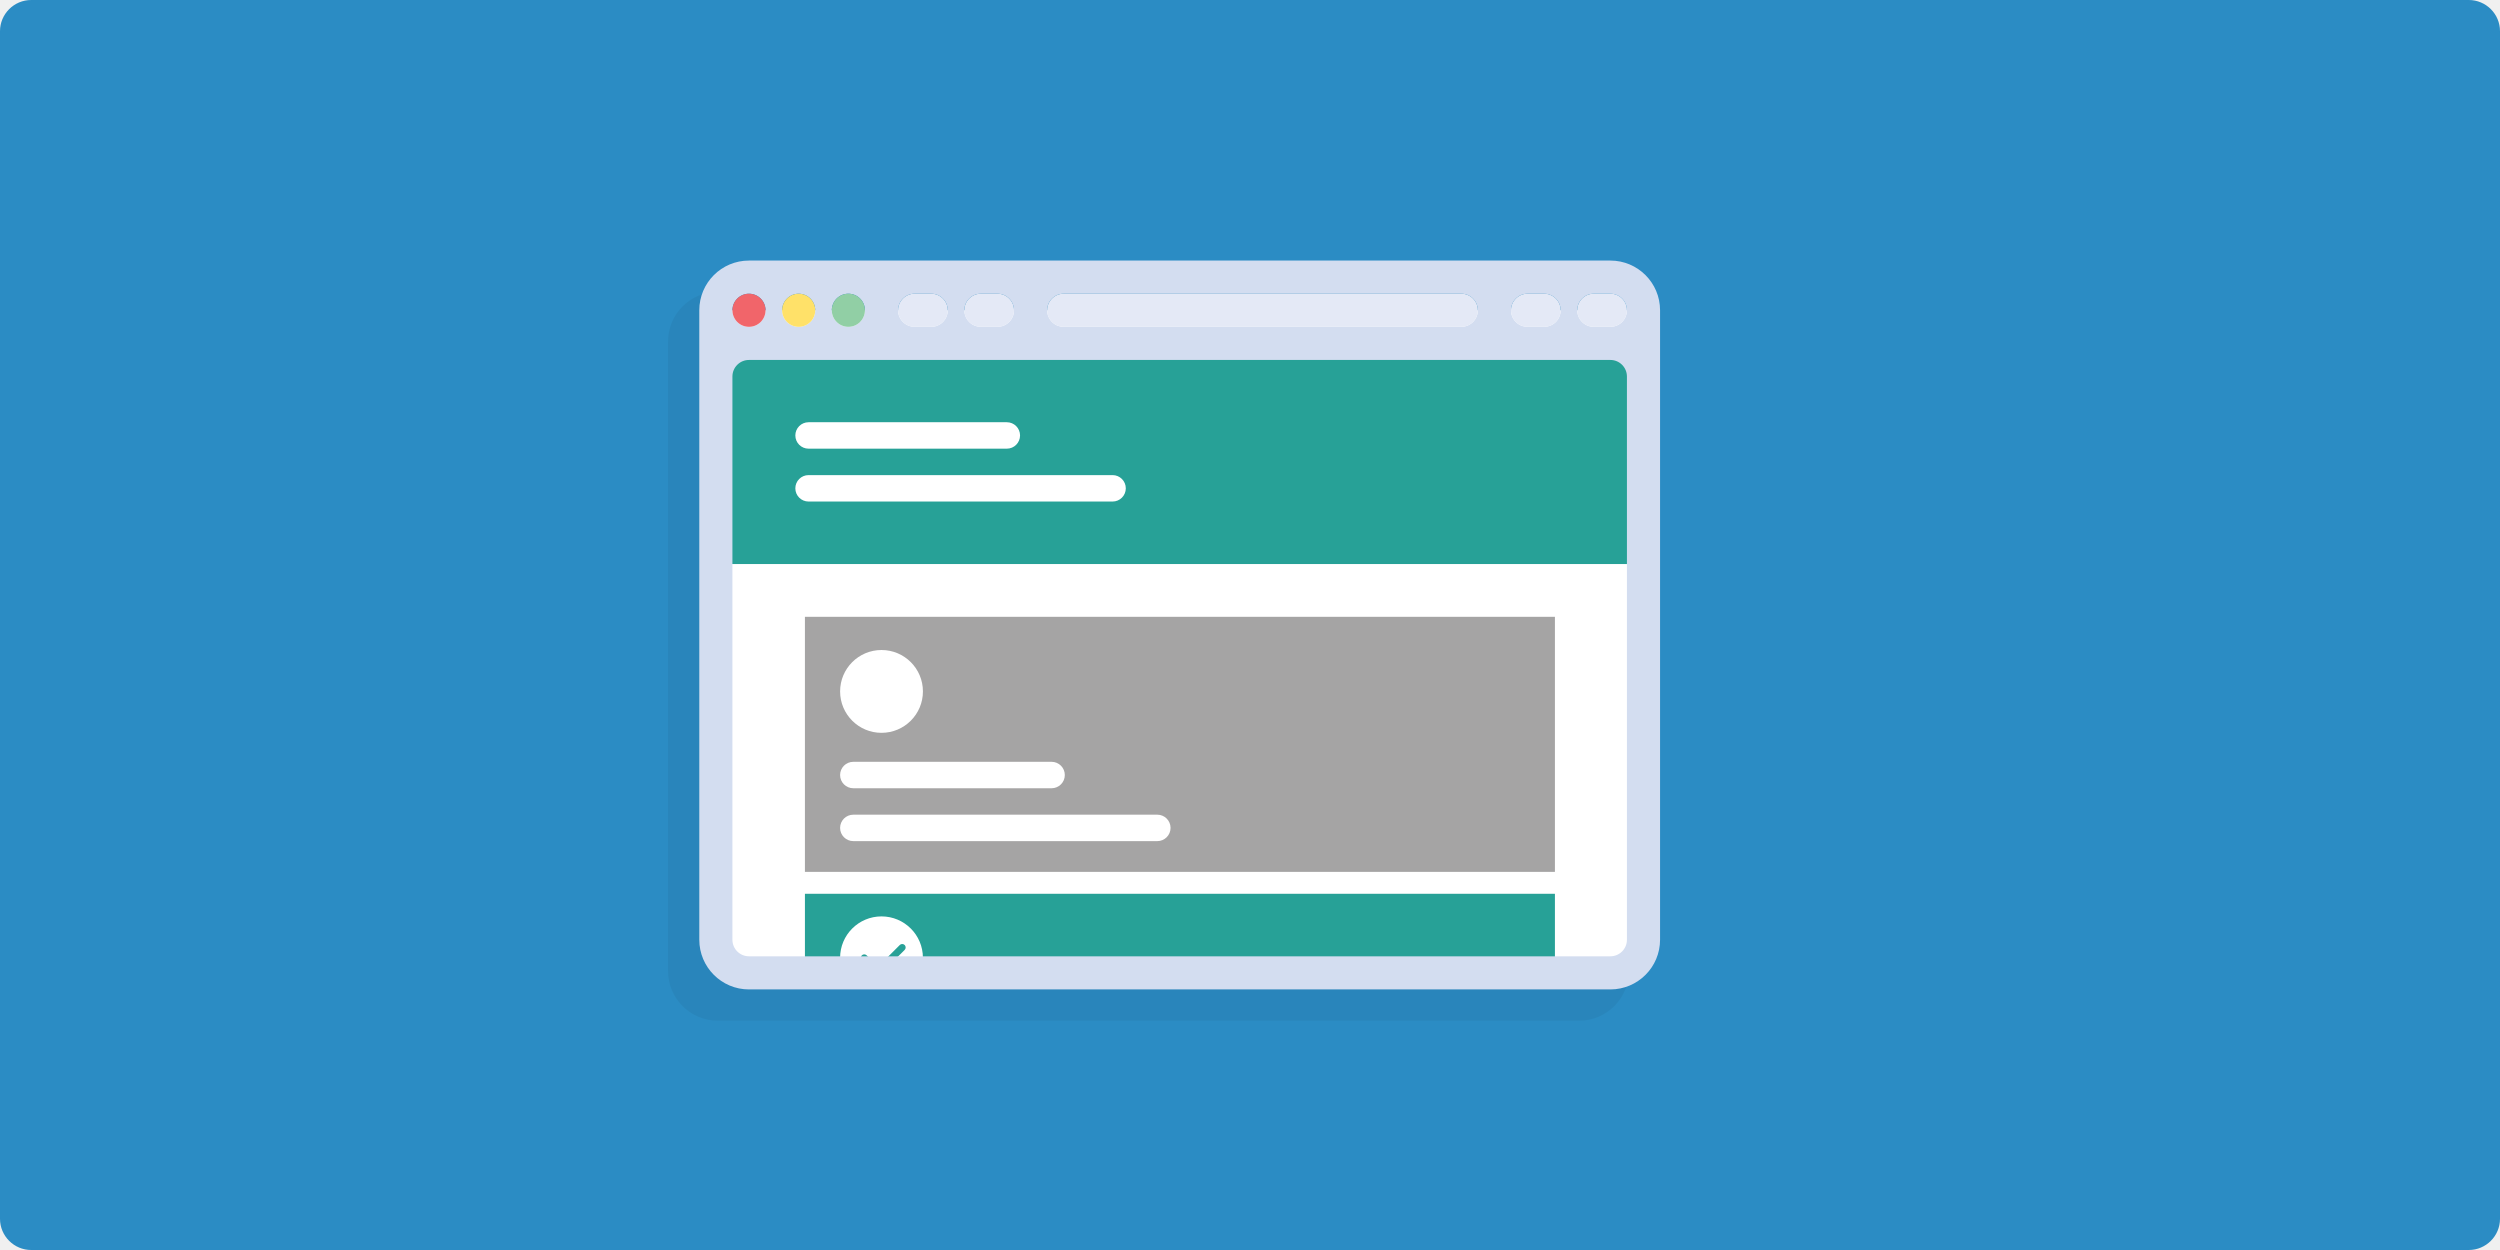
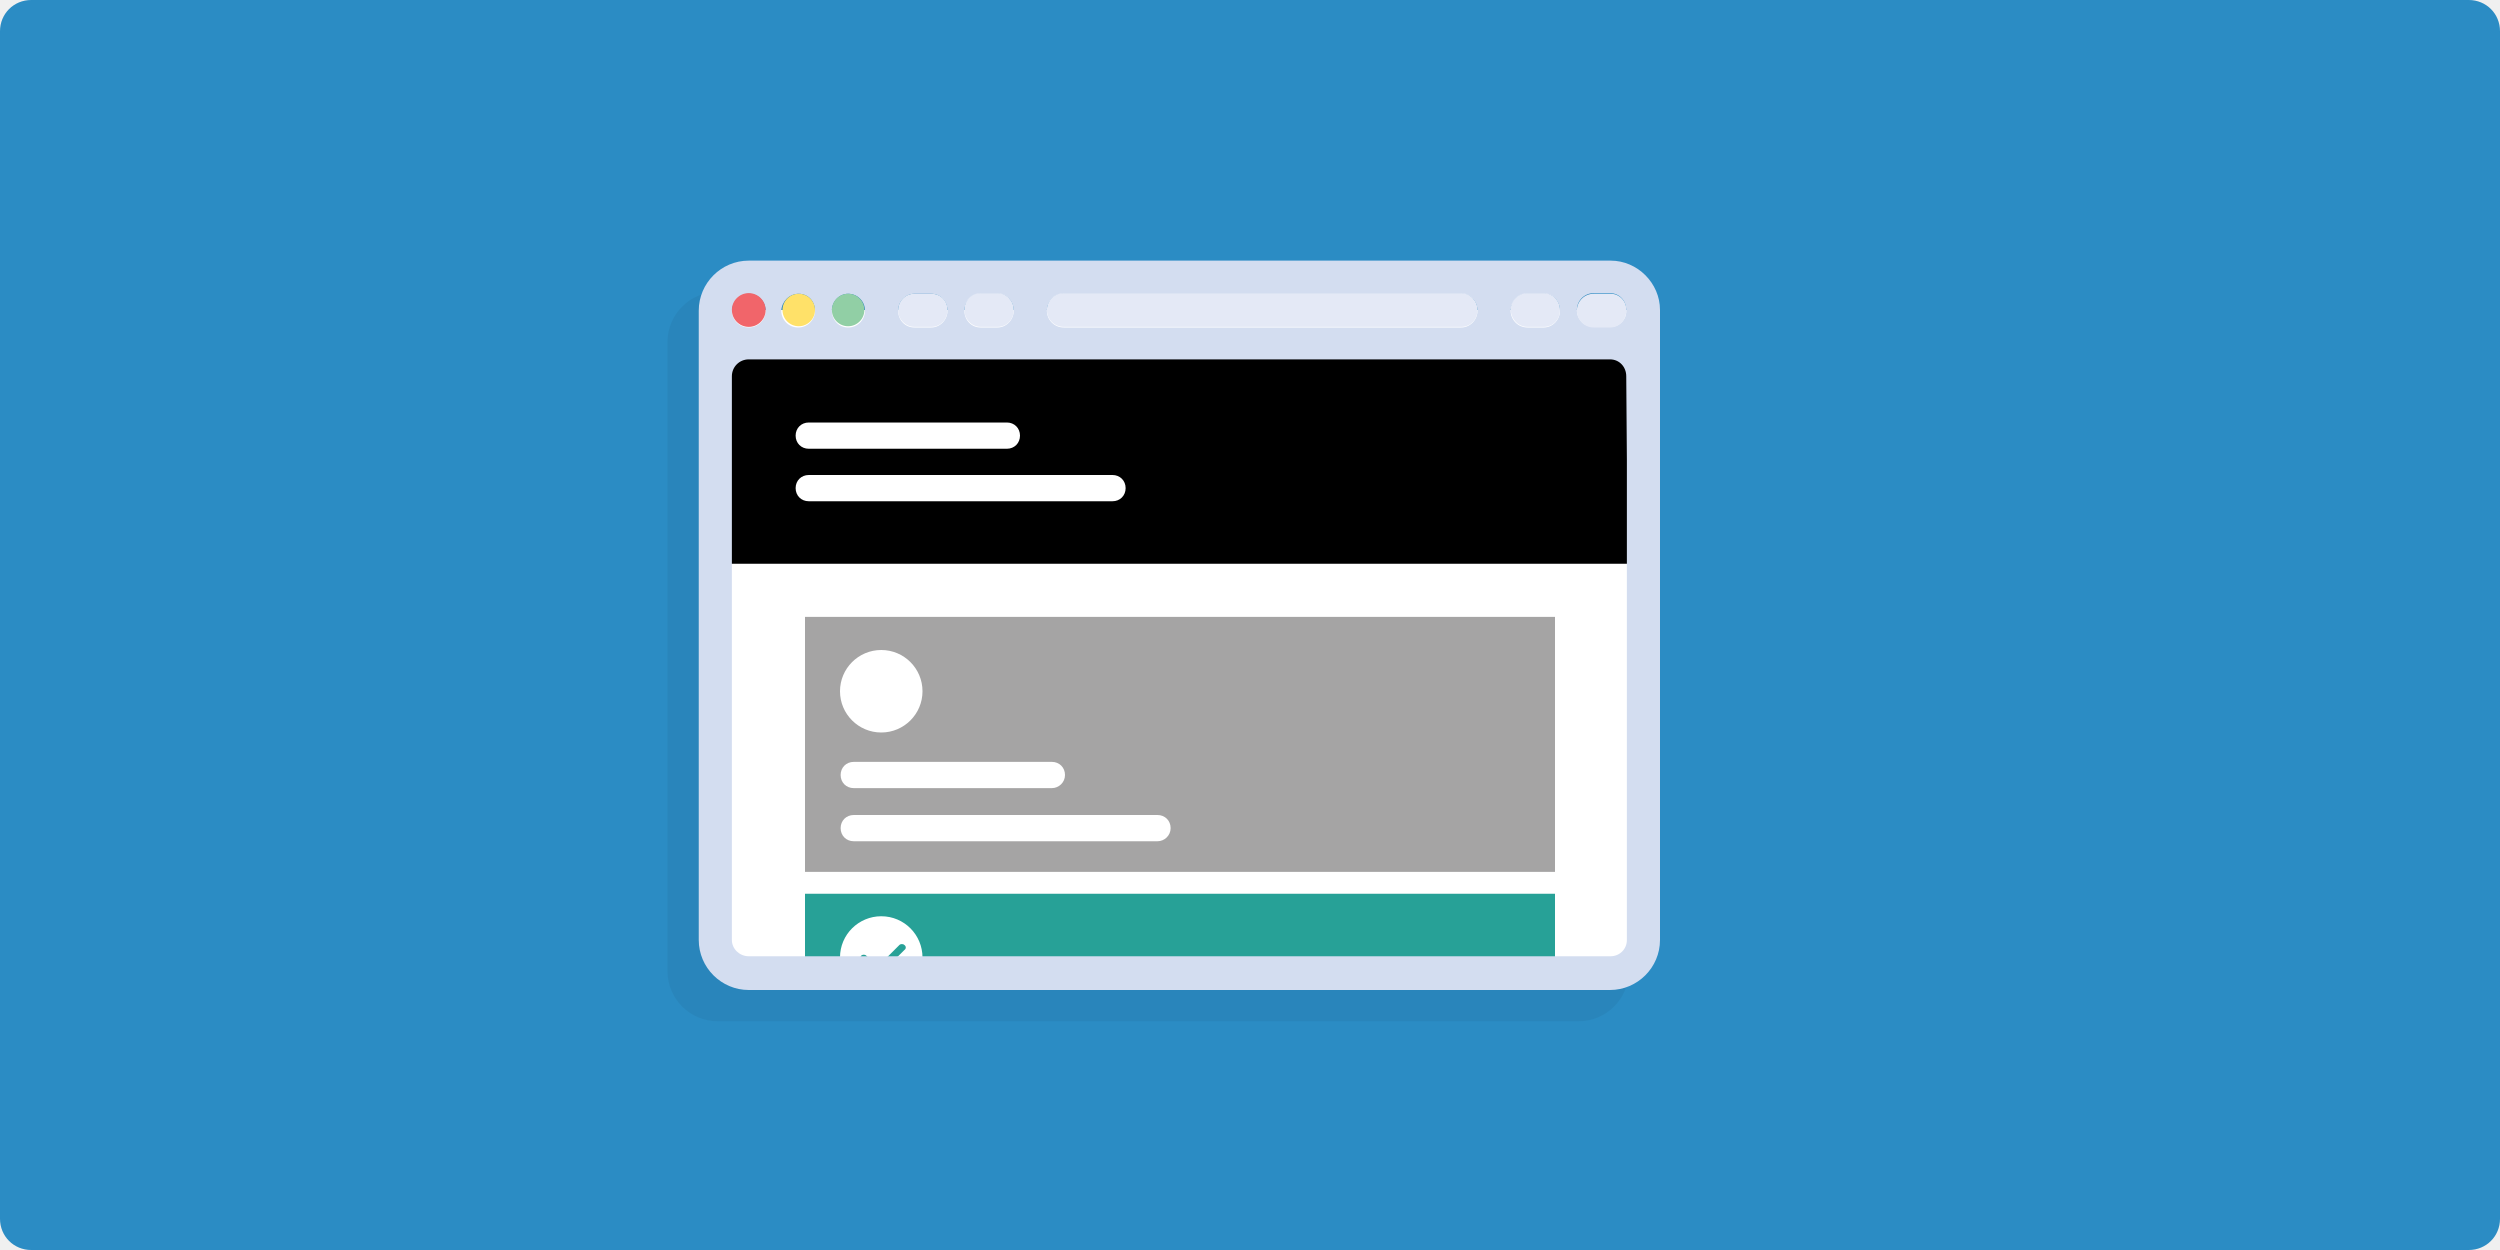
- <svg xmlns="http://www.w3.org/2000/svg" version="1.1" x="0px" y="0px" width="400px" height="200px" viewBox="0 0 400 200" enable-background="new 0 0 400 200" xml:space="preserve">
-   <g id="Layer_2">
-     <path fill="#2B8CC4" d="M400,195c0,2.762-2.238,5-5,5H5c-2.761,0-5-2.238-5-5V5c0-2.761,2.239-5,5-5h390c2.762,0,5,2.239,5,5V195z" />
+ <svg xmlns="http://www.w3.org/2000/svg" version="1.1" id="Layer_1" x="0px" y="0px" viewBox="0 0 400 200" style="enable-background:new 0 0 400 200;" xml:space="preserve">
+   <style type="text/css">
+ 	.st0{fill:#2B8CC4;}
+ 	.st1{opacity:5.000000e-02;enable-background:new    ;}
+ 	.st2{fill:#FFFFFF;}
+ 	.st3{fill:#A5A4A4;}
+ 	.st4{fill:#27A197;}
+ 	.st5{fill:#D3DDF0;}
+ 	.st6{fill:#F1656A;}
+ 	.st7{fill:#FFE169;}
+ 	.st8{fill:#91CFA5;}
+ 	.st9{fill:#E4E9F6;}
+ </style>
+   <g>
+     <path class="st0" d="M400,195c0,2.8-2.2,5-5,5H5c-2.8,0-5-2.2-5-5V5c0-2.8,2.2-5,5-5h390c2.8,0,5,2.2,5,5V195z" />
  </g>
-   <g id="Layer_1">
-     <path opacity="0.05" d="M252.66,46.691H114.837c-4.391,0-7.951,3.561-7.951,7.951v100.717c0,4.391,3.56,7.951,7.951,7.951H252.66   c4.391,0,7.951-3.561,7.951-7.951V54.642C260.611,50.251,257.051,46.691,252.66,46.691z" />
-     <rect x="114.75" y="49.642" fill="#FFFFFF" width="147" height="105.608" />
+   <g>
+     <path class="st1" d="M252.7,46.7H114.8c-4.4,0-8,3.6-8,8v100.7c0,4.4,3.6,8,8,8h137.8c4.4,0,8-3.6,8-8V54.6   C260.6,50.3,257.1,46.7,252.7,46.7z" />
+     <rect x="114.8" y="49.6" class="st2" width="147" height="105.6" />
  </g>
  <g id="Layer_4">
-     <rect x="115.5" y="56.833" fill="#27A197" width="146.25" height="33.413" />
-     <path fill="#FFFFFF" d="M178.013,80.247h-48.645c-1.167,0-2.115-0.948-2.115-2.115c0-1.167,0.948-2.115,2.115-2.115h48.645   c1.167,0,2.115,0.948,2.115,2.115C180.128,79.299,179.181,80.247,178.013,80.247z" />
-     <path fill="#FFFFFF" d="M161.094,71.787h-31.725c-1.167,0-2.115-0.947-2.115-2.115s0.948-2.115,2.115-2.115h31.725   c1.167,0,2.115,0.948,2.115,2.115S162.261,71.787,161.094,71.787z" />
-     <rect x="128.788" y="98.69" fill="#A5A4A4" width="119.999" height="40.81" />
-     <rect x="128.788" y="143.005" fill="#27A197" width="119.999" height="12.521" />
+     <rect x="115.5" y="56.8" width="146.2" height="33.4" />
+     <path class="st2" d="M178,80.2h-48.6c-1.2,0-2.1-0.9-2.1-2.1s0.9-2.1,2.1-2.1H178c1.2,0,2.1,0.9,2.1,2.1S179.2,80.2,178,80.2z" />
+     <path class="st2" d="M161.1,71.8h-31.7c-1.2,0-2.1-0.9-2.1-2.1s0.9-2.1,2.1-2.1h31.7c1.2,0,2.1,0.9,2.1,2.1S162.3,71.8,161.1,71.8z   " />
+     <rect x="128.8" y="98.7" class="st3" width="120" height="40.8" />
+     <rect x="128.8" y="143" class="st4" width="120" height="12.5" />
    <g>
-       <path fill="#FFFFFF" d="M134.415,153.249c0-3.659,2.967-6.626,6.627-6.626c3.658,0,6.625,2.967,6.625,6.626" />
-       <path fill="#27A197" d="M144.745,151.202c-0.217-0.216-0.565-0.216-0.781,0l-3.475,3.475l-1.818-1.818    c-0.216-0.216-0.564-0.216-0.781,0c-0.215,0.216-0.215,0.565,0,0.781l2.209,2.208c0.107,0.107,0.249,0.162,0.391,0.162    c0.141,0,0.283-0.055,0.391-0.162l3.865-3.865C144.96,151.767,144.96,151.418,144.745,151.202z" />
+       <path class="st2" d="M134.4,153.2c0-3.7,3-6.6,6.6-6.6c3.7,0,6.6,3,6.6,6.6" />
+       <path class="st4" d="M144.7,151.2c-0.2-0.2-0.6-0.2-0.8,0l-3.5,3.5l-1.8-1.8c-0.2-0.2-0.6-0.2-0.8,0c-0.2,0.2-0.2,0.6,0,0.8    l2.2,2.2c0.1,0.1,0.2,0.2,0.4,0.2c0.1,0,0.3-0.1,0.4-0.2l3.9-3.9C145,151.8,145,151.4,144.7,151.2z" />
    </g>
    <g>
-       <circle fill="#FFFFFF" cx="141.042" cy="110.627" r="6.626" />
+       <circle class="st2" cx="141" cy="110.6" r="6.6" />
    </g>
-     <path fill="#FFFFFF" d="M185.175,134.579H136.53c-1.167,0-2.115-0.947-2.115-2.114s0.948-2.115,2.115-2.115h48.645   c1.167,0,2.114,0.948,2.114,2.115S186.342,134.579,185.175,134.579z" />
-     <path fill="#FFFFFF" d="M168.255,126.12H136.53c-1.167,0-2.115-0.947-2.115-2.115s0.948-2.115,2.115-2.115h31.725   c1.167,0,2.115,0.947,2.115,2.115S169.422,126.12,168.255,126.12z" />
+     <path class="st2" d="M185.2,134.6h-48.6c-1.2,0-2.1-0.9-2.1-2.1s0.9-2.1,2.1-2.1h48.6c1.2,0,2.1,0.9,2.1,2.1   S186.3,134.6,185.2,134.6z" />
+     <path class="st2" d="M168.3,126.1h-31.7c-1.2,0-2.1-0.9-2.1-2.1s0.9-2.1,2.1-2.1h31.7c1.2,0,2.1,0.9,2.1,2.1   S169.4,126.1,168.3,126.1z" />
  </g>
  <g id="Layer_3">
    <g>
-       <path fill="#D3DDF0" d="M257.659,41.69H119.837c-4.391,0-7.951,3.561-7.951,7.951v100.717c0,4.391,3.56,7.951,7.951,7.951h137.822    c4.391,0,7.951-3.561,7.951-7.951V49.642C265.61,45.251,262.05,41.69,257.659,41.69z M244.407,46.991h2.65    c1.464,0,2.65,1.188,2.65,2.65c0,1.465-1.187,2.65-2.65,2.65h-2.65c-1.464,0-2.651-1.186-2.651-2.65    C241.757,48.179,242.943,46.991,244.407,46.991z M170.195,46.991h63.61c1.464,0,2.65,1.188,2.65,2.65    c0,1.465-1.187,2.65-2.65,2.65h-63.61c-1.464,0-2.651-1.186-2.651-2.65C167.544,48.179,168.731,46.991,170.195,46.991z     M156.943,46.991h2.651c1.463,0,2.65,1.188,2.65,2.65c0,1.465-1.187,2.65-2.65,2.65h-2.651c-1.464,0-2.65-1.186-2.65-2.65    C154.292,48.179,155.479,46.991,156.943,46.991z M146.341,46.991h2.651c1.463,0,2.65,1.188,2.65,2.65    c0,1.465-1.187,2.65-2.65,2.65h-2.651c-1.464,0-2.65-1.186-2.65-2.65C143.691,48.179,144.877,46.991,146.341,46.991z     M135.739,46.991c1.464,0,2.651,1.188,2.651,2.65c0,1.465-1.187,2.65-2.651,2.65s-2.65-1.186-2.65-2.65    C133.089,48.179,134.275,46.991,135.739,46.991z M127.789,46.991c1.463,0,2.65,1.188,2.65,2.65c0,1.465-1.187,2.65-2.65,2.65    c-1.464,0-2.651-1.186-2.651-2.65C125.138,48.179,126.324,46.991,127.789,46.991z M119.837,46.991c1.464,0,2.651,1.188,2.651,2.65    c0,1.465-1.187,2.65-2.651,2.65s-2.65-1.186-2.65-2.65C117.187,48.179,118.373,46.991,119.837,46.991z M260.31,73.495v76.863    c0,1.464-1.187,2.65-2.65,2.65H119.837c-1.464,0-2.65-1.187-2.65-2.65V73.495V60.243c0-1.463,1.187-2.65,2.65-2.65h137.822    c1.464,0,2.65,1.188,2.65,2.65V73.495z M257.659,52.292h-2.65c-1.464,0-2.651-1.187-2.651-2.65c0-1.463,1.188-2.65,2.651-2.65    h2.65c1.464,0,2.65,1.188,2.65,2.65C260.31,51.106,259.123,52.292,257.659,52.292z" />
-       <circle fill="#F1656A" cx="119.837" cy="49.642" r="2.65" />
-       <circle fill="#FFE169" cx="127.789" cy="49.642" r="2.65" />
-       <circle fill="#91CFA5" cx="135.739" cy="49.642" r="2.65" />
+       <path class="st5" d="M257.7,41.7H119.8c-4.4,0-8,3.6-8,8v100.7c0,4.4,3.6,8,8,8h137.8c4.4,0,8-3.6,8-8V49.6    C265.6,45.3,262,41.7,257.7,41.7z M244.4,47h2.6c1.5,0,2.6,1.2,2.6,2.7c0,1.5-1.2,2.7-2.6,2.7h-2.6c-1.5,0-2.7-1.2-2.7-2.7    C241.8,48.2,242.9,47,244.4,47z M170.2,47h63.6c1.5,0,2.6,1.2,2.6,2.7c0,1.5-1.2,2.7-2.6,2.7h-63.6c-1.5,0-2.7-1.2-2.7-2.7    C167.5,48.2,168.7,47,170.2,47z M156.9,47h2.7c1.5,0,2.6,1.2,2.6,2.7c0,1.5-1.2,2.7-2.6,2.7h-2.7c-1.5,0-2.6-1.2-2.6-2.7    C154.3,48.2,155.5,47,156.9,47z M146.3,47h2.7c1.5,0,2.6,1.2,2.6,2.7c0,1.5-1.2,2.7-2.6,2.7h-2.7c-1.5,0-2.6-1.2-2.6-2.7    C143.7,48.2,144.9,47,146.3,47z M135.7,47c1.5,0,2.7,1.2,2.7,2.7c0,1.5-1.2,2.7-2.7,2.7s-2.6-1.2-2.6-2.7    C133.1,48.2,134.3,47,135.7,47z M127.8,47c1.5,0,2.6,1.2,2.6,2.7c0,1.5-1.2,2.7-2.7,2.7c-1.5,0-2.7-1.2-2.7-2.7    C125.1,48.2,126.3,47,127.8,47z M119.8,47c1.5,0,2.7,1.2,2.7,2.7c0,1.5-1.2,2.7-2.7,2.7s-2.7-1.2-2.7-2.7    C117.2,48.2,118.4,47,119.8,47z M260.3,73.5v76.9c0,1.5-1.2,2.6-2.6,2.6H119.8c-1.5,0-2.7-1.2-2.7-2.6V73.5V60.2    c0-1.5,1.2-2.7,2.7-2.7h137.8c1.5,0,2.6,1.2,2.6,2.7L260.3,73.5L260.3,73.5z M257.7,52.3H255c-1.5,0-2.7-1.2-2.7-2.7    s1.2-2.7,2.7-2.7h2.6c1.5,0,2.6,1.2,2.6,2.7C260.3,51.1,259.1,52.3,257.7,52.3z" />
+       <circle class="st6" cx="119.8" cy="49.6" r="2.7" />
+       <circle class="st7" cx="127.8" cy="49.6" r="2.6" />
+       <circle class="st8" cx="135.7" cy="49.6" r="2.6" />
      <g>
-         <path fill="#E4E9F6" d="M146.341,52.292h2.651c1.463,0,2.65-1.187,2.65-2.65c0-1.463-1.187-2.65-2.65-2.65h-2.651     c-1.464,0-2.65,1.188-2.65,2.65C143.691,51.106,144.877,52.292,146.341,52.292z" />
-         <path fill="#E4E9F6" d="M156.943,52.292h2.651c1.463,0,2.65-1.187,2.65-2.65c0-1.463-1.187-2.65-2.65-2.65h-2.651     c-1.464,0-2.65,1.188-2.65,2.65C154.292,51.106,155.479,52.292,156.943,52.292z" />
-         <path fill="#E4E9F6" d="M244.407,52.292h2.65c1.464,0,2.65-1.187,2.65-2.65c0-1.463-1.187-2.65-2.65-2.65h-2.65     c-1.464,0-2.651,1.188-2.651,2.65C241.757,51.106,242.943,52.292,244.407,52.292z" />
-         <path fill="#E4E9F6" d="M257.659,46.991h-2.65c-1.464,0-2.651,1.188-2.651,2.65c0,1.465,1.188,2.65,2.651,2.65h2.65     c1.464,0,2.65-1.186,2.65-2.65C260.31,48.179,259.123,46.991,257.659,46.991z" />
-         <path fill="#E4E9F6" d="M170.195,52.292h63.61c1.464,0,2.65-1.187,2.65-2.65c0-1.463-1.187-2.65-2.65-2.65h-63.61     c-1.464,0-2.651,1.188-2.651,2.65C167.544,51.106,168.731,52.292,170.195,52.292z" />
+         <path class="st9" d="M146.3,52.3h2.7c1.5,0,2.6-1.2,2.6-2.7S150.5,47,149,47h-2.7c-1.5,0-2.6,1.2-2.6,2.7     C143.7,51.1,144.9,52.3,146.3,52.3z" />
+         <path class="st9" d="M156.9,52.3h2.7c1.5,0,2.6-1.2,2.6-2.7s-1.2-2.7-2.6-2.7h-2.7c-1.5,0-2.6,1.2-2.6,2.7     C154.3,51.1,155.5,52.3,156.9,52.3z" />
+         <path class="st9" d="M244.4,52.3h2.6c1.5,0,2.6-1.2,2.6-2.7s-1.2-2.7-2.6-2.7h-2.6c-1.5,0-2.7,1.2-2.7,2.7     C241.8,51.1,242.9,52.3,244.4,52.3z" />
+         <path class="st9" d="M257.7,47H255c-1.5,0-2.7,1.2-2.7,2.7c0,1.5,1.2,2.7,2.7,2.7h2.6c1.5,0,2.6-1.2,2.6-2.7     C260.3,48.2,259.1,47,257.7,47z" />
+         <path class="st9" d="M170.2,52.3h63.6c1.5,0,2.6-1.2,2.6-2.7s-1.2-2.7-2.6-2.7h-63.6c-1.5,0-2.7,1.2-2.7,2.7     C167.5,51.1,168.7,52.3,170.2,52.3z" />
      </g>
    </g>
  </g>
</svg>
